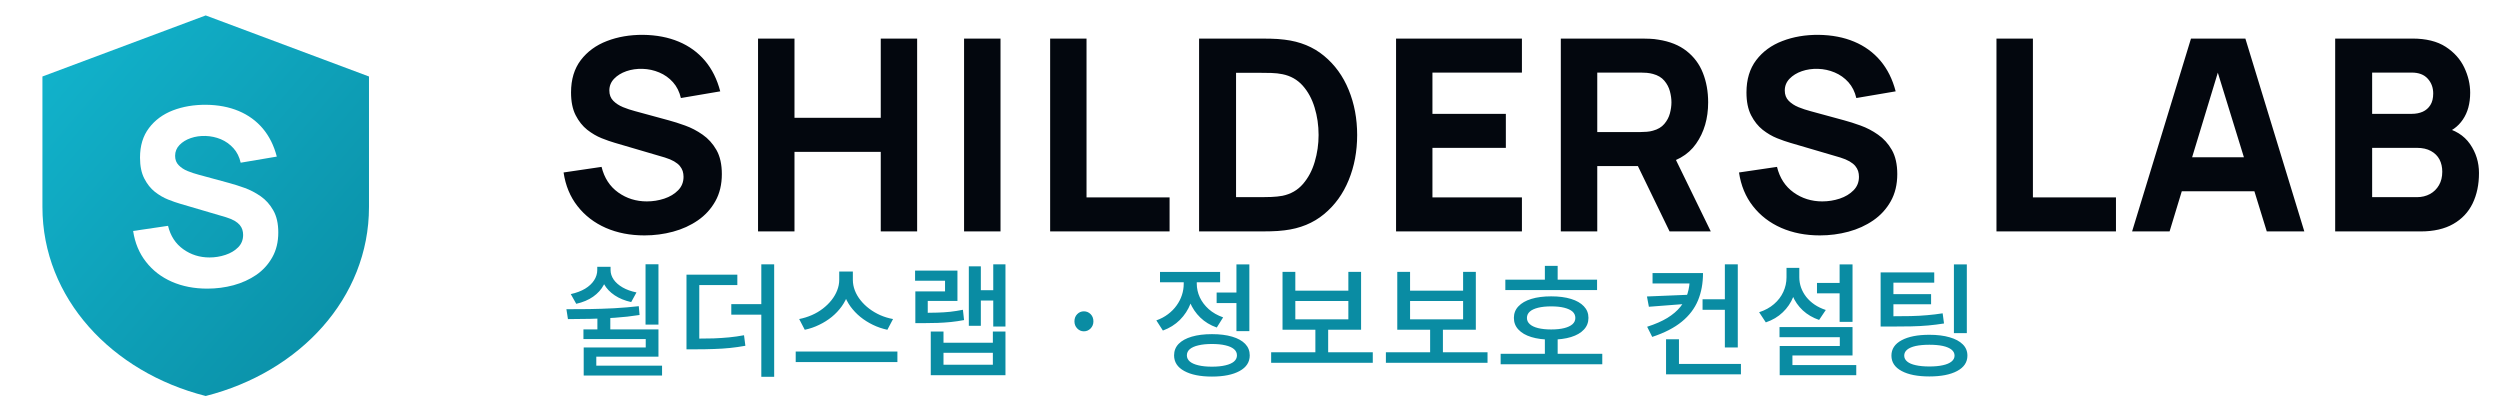
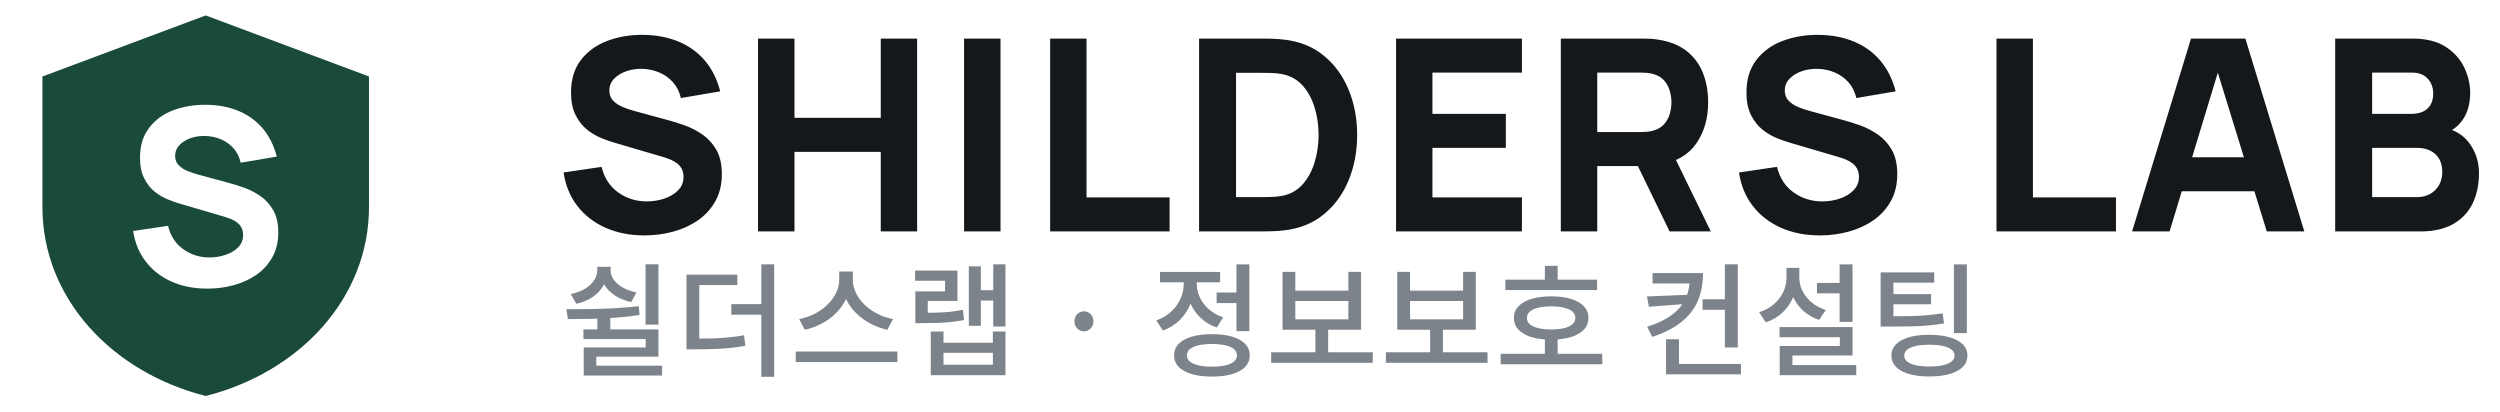
<svg xmlns="http://www.w3.org/2000/svg" viewBox="0 0 388.9 64" width="388.9" height="64" role="img">
-   <defs>
-     <linearGradient id="slLockL" x1="0" y1="0" x2="1" y2="1">
-       <stop offset="0" stop-color="#12B5CE" />
-       <stop offset="1" stop-color="#0A8CA3" />
-     </linearGradient>
-   </defs>
-   <path d="M32 2.4 L57.4 11.9 V32.2 C57.4 46.4 46.6 57.9 32 61.6 C17.4 57.9 6.6 46.4 6.6 32.2 V11.9 Z M32.25 44.90Q29.19 44.90 26.74 43.83Q24.28 42.75 22.71 40.73Q21.13 38.72 20.71 35.93L26.14 35.13Q26.71 37.49 28.51 38.77Q30.30 40.05 32.59 40.05Q33.87 40.05 35.07 39.65Q36.28 39.25 37.05 38.47Q37.82 37.69 37.82 36.54Q37.82 36.12 37.70 35.73Q37.58 35.34 37.29 34.99Q37.00 34.65 36.48 34.34Q35.95 34.04 35.15 33.79L28.01 31.69Q27.21 31.46 26.15 31.04Q25.09 30.62 24.09 29.84Q23.10 29.05 22.44 27.76Q21.78 26.48 21.78 24.51Q21.78 21.74 23.18 19.91Q24.57 18.07 26.90 17.17Q29.23 16.28 32.06 16.30Q34.90 16.33 37.14 17.27Q39.37 18.21 40.88 19.99Q42.39 21.78 43.06 24.36L37.44 25.31Q37.14 23.97 36.32 23.06Q35.49 22.14 34.36 21.66Q33.22 21.19 31.98 21.15Q30.76 21.11 29.68 21.48Q28.60 21.85 27.92 22.56Q27.24 23.27 27.24 24.24Q27.24 25.14 27.80 25.70Q28.35 26.27 29.19 26.61Q30.03 26.95 30.91 27.18L35.69 28.48Q36.76 28.77 38.05 29.23Q39.35 29.70 40.55 30.53Q41.74 31.36 42.51 32.72Q43.29 34.08 43.29 36.16Q43.29 38.37 42.36 40.02Q41.43 41.68 39.87 42.76Q38.30 43.83 36.33 44.37Q34.35 44.90 32.25 44.90Z" fill="url(#slLockL)" fill-rule="evenodd" />
-   <path d="M100.25 36.62Q96.92 36.62 94.24 35.45Q91.56 34.27 89.84 32.07Q88.12 29.88 87.67 26.83L93.58 25.96Q94.21 28.54 96.17 29.94Q98.12 31.33 100.62 31.33Q102.02 31.33 103.33 30.90Q104.65 30.46 105.49 29.60Q106.33 28.75 106.33 27.50Q106.33 27.04 106.20 26.61Q106.06 26.19 105.75 25.81Q105.44 25.44 104.86 25.10Q104.29 24.77 103.42 24.50L95.62 22.21Q94.75 21.96 93.59 21.50Q92.44 21.04 91.35 20.19Q90.27 19.33 89.55 17.93Q88.83 16.52 88.83 14.38Q88.83 11.35 90.35 9.35Q91.88 7.35 94.42 6.38Q96.96 5.40 100.04 5.42Q103.15 5.46 105.58 6.48Q108.02 7.50 109.67 9.45Q111.31 11.40 112.04 14.21L105.92 15.25Q105.58 13.79 104.69 12.79Q103.79 11.79 102.55 11.27Q101.31 10.75 99.96 10.71Q98.62 10.67 97.45 11.07Q96.27 11.48 95.53 12.25Q94.79 13.02 94.79 14.08Q94.79 15.06 95.40 15.68Q96.00 16.29 96.92 16.67Q97.83 17.04 98.79 17.29L104.00 18.71Q105.17 19.02 106.58 19.53Q108.00 20.04 109.30 20.95Q110.60 21.85 111.45 23.33Q112.29 24.81 112.29 27.08Q112.29 29.50 111.28 31.30Q110.27 33.10 108.56 34.28Q106.85 35.46 104.70 36.04Q102.54 36.62 100.25 36.62Z M117.92 36.00V6.00H123.59V18.33H137.01V6.00H142.67V36.00H137.01V23.62H123.59V36.00Z M149.97 36.00V6.00H155.64V36.00Z M163.36 36.00V6.00H169.02V30.71H181.94V36.00Z M186.53 36.00V6.00H196.24Q196.60 6.00 197.70 6.02Q198.80 6.04 199.82 6.17Q203.45 6.60 205.97 8.69Q208.49 10.77 209.80 13.98Q211.12 17.19 211.12 21.00Q211.12 24.81 209.80 28.02Q208.49 31.23 205.97 33.31Q203.45 35.40 199.82 35.83Q198.80 35.96 197.70 35.98Q196.60 36.00 196.24 36.00ZM192.28 30.67H196.24Q196.80 30.67 197.76 30.64Q198.72 30.60 199.49 30.46Q201.45 30.06 202.69 28.62Q203.93 27.19 204.52 25.17Q205.12 23.15 205.12 21.00Q205.12 18.75 204.50 16.73Q203.89 14.71 202.64 13.31Q201.39 11.92 199.49 11.54Q198.72 11.38 197.76 11.35Q196.80 11.33 196.24 11.33H192.28Z M217.17 36.00V6.00H236.75V11.29H222.83V17.71H234.25V23.00H222.83V30.71H236.75V36.00Z M242.80 36.00V6.00H255.47Q255.90 6.00 256.64 6.03Q257.38 6.06 257.97 6.17Q260.65 6.58 262.37 7.94Q264.09 9.29 264.90 11.34Q265.72 13.40 265.72 15.92Q265.72 19.69 263.84 22.36Q261.97 25.04 257.97 25.67L255.47 25.83H248.47V36.00ZM259.72 36.00 253.80 23.79 259.63 22.67 266.13 36.00ZM248.47 20.54H255.22Q255.65 20.54 256.17 20.50Q256.70 20.46 257.13 20.33Q258.28 20.02 258.90 19.28Q259.53 18.54 259.77 17.64Q260.01 16.73 260.01 15.92Q260.01 15.10 259.77 14.20Q259.53 13.29 258.90 12.55Q258.28 11.81 257.13 11.50Q256.70 11.38 256.17 11.33Q255.65 11.29 255.22 11.29H248.47Z M283.10 36.62Q279.77 36.62 277.09 35.45Q274.41 34.27 272.69 32.07Q270.97 29.88 270.52 26.83L276.43 25.96Q277.06 28.54 279.02 29.94Q280.97 31.33 283.47 31.33Q284.87 31.33 286.18 30.90Q287.50 30.46 288.34 29.60Q289.18 28.75 289.18 27.50Q289.18 27.04 289.05 26.61Q288.91 26.19 288.60 25.81Q288.29 25.44 287.71 25.10Q287.14 24.77 286.27 24.50L278.47 22.21Q277.60 21.96 276.44 21.50Q275.29 21.04 274.20 20.19Q273.12 19.33 272.40 17.93Q271.68 16.52 271.68 14.38Q271.68 11.35 273.20 9.35Q274.72 7.35 277.27 6.38Q279.81 5.40 282.89 5.42Q286.00 5.46 288.43 6.48Q290.87 7.50 292.52 9.45Q294.16 11.40 294.89 14.21L288.77 15.25Q288.43 13.79 287.54 12.79Q286.64 11.79 285.40 11.27Q284.16 10.75 282.81 10.71Q281.47 10.67 280.30 11.07Q279.12 11.48 278.38 12.25Q277.64 13.02 277.64 14.08Q277.64 15.06 278.25 15.68Q278.85 16.29 279.77 16.67Q280.68 17.04 281.64 17.29L286.85 18.71Q288.02 19.02 289.43 19.53Q290.85 20.04 292.15 20.95Q293.45 21.85 294.30 23.33Q295.14 24.81 295.14 27.08Q295.14 29.50 294.13 31.30Q293.12 33.10 291.41 34.28Q289.70 35.46 287.55 36.04Q285.39 36.62 283.10 36.62Z M310.57 36.00V6.00H316.24V30.71H329.16V36.00Z M331.67 36.00 340.83 6.00H349.29L358.46 36.00H352.62L344.46 9.54H345.54L337.50 36.00ZM337.17 29.75V24.46H353.00V29.75Z M363.26 36.00V6.00H375.26Q378.47 6.00 380.45 7.28Q382.42 8.56 383.34 10.50Q384.26 12.44 384.26 14.42Q384.26 16.94 383.12 18.60Q381.99 20.27 380.01 20.83V19.79Q382.82 20.38 384.23 22.40Q385.63 24.42 385.63 26.92Q385.63 29.60 384.64 31.65Q383.65 33.69 381.63 34.84Q379.61 36.00 376.55 36.00ZM369.01 30.67H375.97Q377.11 30.67 378.01 30.18Q378.90 29.69 379.41 28.80Q379.92 27.92 379.92 26.71Q379.92 25.65 379.49 24.81Q379.05 23.98 378.16 23.49Q377.28 23.00 375.97 23.00H369.01ZM369.01 17.71H375.17Q376.13 17.71 376.88 17.38Q377.63 17.04 378.07 16.34Q378.51 15.65 378.51 14.54Q378.51 13.17 377.65 12.23Q376.80 11.29 375.17 11.29H369.01Z" fill="#03070E" />
-   <path d="M92.93 48.73H94.94V51.81H92.93ZM88.35 49.64 88.11 48.10Q89.76 48.10 91.65 48.08Q93.55 48.05 95.54 47.95Q97.52 47.84 99.37 47.63L99.49 49.00Q97.58 49.30 95.63 49.43Q93.67 49.56 91.81 49.60Q89.95 49.64 88.35 49.64ZM92.91 41.50H94.49V42.00Q94.49 43.25 93.92 44.32Q93.35 45.39 92.27 46.15Q91.19 46.91 89.64 47.26L88.79 45.75Q90.10 45.46 91.02 44.91Q91.94 44.35 92.42 43.60Q92.91 42.84 92.91 42.00ZM93.40 41.50H94.98V42.00Q94.98 42.79 95.46 43.49Q95.95 44.19 96.85 44.71Q97.75 45.23 99.01 45.49L98.19 46.99Q96.69 46.66 95.62 45.94Q94.54 45.22 93.97 44.21Q93.40 43.20 93.40 42.00ZM100.42 41.11H102.43V50.50H100.42ZM90.76 51.24H102.43V55.48H92.76V57.26H90.80V54.05H100.45V52.75H90.76ZM90.80 56.88H102.99V58.42H90.80Z M106.79 52.68H108.15Q109.74 52.68 111.01 52.64Q112.28 52.59 113.42 52.48Q114.56 52.37 115.74 52.15L115.95 53.79Q114.73 54.01 113.56 54.13Q112.38 54.25 111.09 54.29Q109.79 54.34 108.15 54.34H106.79ZM106.79 42.73H114.70V44.35H108.78V53.30H106.79ZM118.43 41.12H120.43V58.61H118.43ZM113.76 47.31H119.28V48.95H113.76Z M130.55 42.24H132.29V43.54Q132.29 44.68 131.93 45.72Q131.58 46.76 130.93 47.67Q130.28 48.57 129.39 49.30Q128.50 50.02 127.43 50.53Q126.37 51.05 125.19 51.30L124.32 49.63Q125.34 49.43 126.28 49.02Q127.22 48.61 128.00 48.01Q128.78 47.41 129.35 46.69Q129.92 45.97 130.23 45.17Q130.55 44.36 130.55 43.54ZM130.93 42.24H132.67V43.54Q132.67 44.37 132.98 45.18Q133.29 45.99 133.87 46.71Q134.44 47.43 135.22 48.02Q136.00 48.61 136.94 49.03Q137.88 49.44 138.92 49.63L138.04 51.30Q136.86 51.05 135.79 50.53Q134.73 50.02 133.84 49.30Q132.96 48.58 132.30 47.68Q131.65 46.77 131.29 45.72Q130.93 44.68 130.93 43.54ZM123.78 54.68H139.60V56.32H123.78Z M154.51 41.12H156.41V50.80H154.51ZM152.10 45.14H155.15V46.75H152.10ZM150.71 41.43H152.58V50.68H150.71ZM144.79 51.57H146.77V53.32H154.45V51.57H156.41V58.37H144.79ZM146.77 54.88V56.74H154.45V54.88ZM142.39 48.67H143.55Q144.79 48.67 145.82 48.63Q146.85 48.60 147.82 48.50Q148.78 48.39 149.79 48.19L149.97 49.79Q148.92 49.99 147.94 50.09Q146.95 50.19 145.88 50.23Q144.82 50.27 143.55 50.27H142.39ZM142.35 42.09H148.94V46.81H144.32V50.00H142.39V45.33H147.01V43.67H142.35Z M168.61 51.54Q168.00 51.54 167.57 51.09Q167.14 50.64 167.14 49.99Q167.14 49.31 167.57 48.87Q168.00 48.43 168.61 48.43Q169.22 48.43 169.66 48.87Q170.09 49.31 170.09 49.99Q170.09 50.64 169.66 51.09Q169.22 51.54 168.61 51.54Z M189.26 45.51H192.92V47.15H189.26ZM192.34 41.13H194.35V51.51H192.34ZM188.53 51.98Q190.36 51.98 191.67 52.37Q192.99 52.76 193.70 53.49Q194.41 54.23 194.41 55.28Q194.41 56.85 192.84 57.71Q191.26 58.58 188.53 58.58Q185.80 58.58 184.22 57.71Q182.64 56.85 182.64 55.28Q182.64 54.23 183.35 53.49Q184.07 52.76 185.39 52.37Q186.71 51.98 188.53 51.98ZM188.53 53.51Q187.29 53.51 186.43 53.72Q185.56 53.92 185.09 54.31Q184.63 54.70 184.63 55.28Q184.63 55.84 185.09 56.24Q185.56 56.63 186.43 56.83Q187.29 57.04 188.53 57.04Q189.77 57.04 190.63 56.83Q191.50 56.63 191.96 56.24Q192.42 55.84 192.42 55.28Q192.42 54.70 191.96 54.31Q191.50 53.92 190.63 53.72Q189.77 53.51 188.53 53.51ZM184.14 42.88H185.78V44.15Q185.78 45.78 185.20 47.23Q184.63 48.68 183.54 49.77Q182.44 50.86 180.90 51.42L179.88 49.84Q180.90 49.48 181.69 48.88Q182.49 48.28 183.03 47.52Q183.58 46.76 183.86 45.90Q184.14 45.04 184.14 44.15ZM184.55 42.88H186.17V44.14Q186.17 45.22 186.64 46.25Q187.12 47.28 188.04 48.10Q188.96 48.91 190.27 49.37L189.28 50.95Q187.77 50.42 186.71 49.39Q185.66 48.37 185.10 47.01Q184.55 45.64 184.55 44.14ZM180.45 42.30H189.80V43.91H180.45Z M197.74 54.80H213.55V56.44H197.74ZM204.62 50.82H206.61V55.23H204.62ZM199.51 42.29H201.50V45.22H209.75V42.29H211.73V51.29H199.51ZM201.50 46.82V49.68H209.75V46.82Z M215.59 54.80H231.40V56.44H215.59ZM222.47 50.82H224.46V55.23H222.47ZM217.36 42.29H219.35V45.22H227.60V42.29H229.58V51.29H217.36ZM219.35 46.82V49.68H227.60V46.82Z M234.17 43.51H248.44V45.12H234.17ZM233.44 55.04H249.25V56.67H233.44ZM240.32 52.47H242.31V55.67H240.32ZM241.30 46.10Q243.09 46.10 244.39 46.50Q245.69 46.90 246.39 47.65Q247.10 48.39 247.10 49.45Q247.10 50.52 246.39 51.27Q245.69 52.03 244.39 52.43Q243.09 52.83 241.30 52.83Q239.51 52.83 238.21 52.43Q236.91 52.03 236.21 51.27Q235.50 50.52 235.50 49.45Q235.50 48.39 236.21 47.65Q236.91 46.90 238.21 46.50Q239.51 46.10 241.30 46.10ZM241.30 47.66Q240.12 47.66 239.27 47.87Q238.42 48.08 237.98 48.47Q237.53 48.87 237.53 49.46Q237.53 50.03 237.98 50.43Q238.42 50.83 239.27 51.04Q240.12 51.25 241.30 51.25Q242.50 51.25 243.33 51.04Q244.17 50.83 244.62 50.43Q245.06 50.03 245.06 49.46Q245.06 48.87 244.62 48.47Q244.17 48.08 243.33 47.87Q242.50 47.66 241.30 47.66ZM240.32 41.36H242.31V44.51H240.32Z M264.85 46.55H268.61V48.19H264.85ZM262.86 42.48H264.92Q264.92 44.84 264.14 46.73Q263.35 48.63 261.62 50.04Q259.89 51.46 257.02 52.41L256.23 50.83Q258.10 50.23 259.37 49.46Q260.64 48.68 261.41 47.72Q262.18 46.76 262.52 45.64Q262.86 44.52 262.86 43.25ZM257.07 42.48H264.10V44.10H257.07ZM262.98 45.84V47.22L256.50 47.72L256.20 46.12ZM268.32 41.12H270.33V54.05H268.32ZM259.17 56.61H270.82V58.23H259.17ZM259.17 52.78H261.18V57.60H259.17Z M282.65 44.01H287.05V45.63H282.65ZM286.17 41.13H288.18V50.07H286.17ZM276.82 50.88H288.18V55.30H278.83V57.74H276.85V53.82H286.20V52.45H276.82ZM276.85 56.79H288.76V58.37H276.85ZM277.91 41.67H279.54V43.14Q279.54 44.75 278.97 46.16Q278.40 47.57 277.32 48.59Q276.25 49.62 274.69 50.15L273.65 48.57Q275.03 48.12 275.97 47.30Q276.92 46.48 277.41 45.41Q277.91 44.33 277.91 43.14ZM278.28 41.67H279.90V43.14Q279.90 43.95 280.17 44.73Q280.45 45.51 280.98 46.19Q281.51 46.86 282.27 47.38Q283.04 47.90 284.02 48.22L282.98 49.77Q281.50 49.26 280.44 48.28Q279.39 47.30 278.84 45.97Q278.28 44.65 278.28 43.14Z M292.55 49.20H294.00Q295.85 49.20 297.23 49.17Q298.62 49.14 299.80 49.03Q300.99 48.93 302.20 48.74L302.41 50.32Q301.16 50.52 299.94 50.63Q298.72 50.74 297.30 50.77Q295.88 50.80 294.00 50.80H292.55ZM292.55 42.37H300.89V43.97H294.54V49.91H292.55ZM293.91 45.76H300.40V47.33H293.91ZM303.95 41.13H305.96V51.82H303.95ZM300.13 52.08Q301.97 52.08 303.29 52.47Q304.61 52.85 305.33 53.57Q306.05 54.28 306.05 55.32Q306.05 56.86 304.46 57.71Q302.88 58.56 300.13 58.56Q297.38 58.56 295.81 57.71Q294.23 56.86 294.23 55.32Q294.23 53.78 295.81 52.93Q297.38 52.08 300.13 52.08ZM300.13 53.63Q298.90 53.63 298.01 53.82Q297.13 54.02 296.68 54.39Q296.22 54.77 296.22 55.32Q296.22 55.86 296.68 56.24Q297.13 56.62 298.01 56.81Q298.90 57.01 300.13 57.01Q301.38 57.01 302.25 56.81Q303.12 56.62 303.58 56.24Q304.05 55.86 304.05 55.32Q304.05 54.77 303.58 54.39Q303.12 54.02 302.25 53.82Q301.38 53.63 300.13 53.63Z" fill="#0A8CA3" />
+   <path d="M32 2.4 L57.4 11.9 V32.2 C57.4 46.4 46.6 57.9 32 61.6 C17.4 57.9 6.6 46.4 6.6 32.2 V11.9 Z M32.25 44.90Q29.19 44.90 26.74 43.83Q24.28 42.75 22.71 40.73Q21.13 38.72 20.71 35.93L26.14 35.13Q26.71 37.49 28.51 38.77Q30.30 40.05 32.59 40.05Q33.87 40.05 35.07 39.65Q36.28 39.25 37.05 38.47Q37.82 37.69 37.82 36.54Q37.82 36.12 37.70 35.73Q37.58 35.34 37.29 34.99Q37.00 34.65 36.48 34.34Q35.95 34.04 35.15 33.79L28.01 31.69Q27.21 31.46 26.15 31.04Q25.09 30.62 24.09 29.84Q23.10 29.05 22.44 27.76Q21.78 26.48 21.78 24.51Q21.78 21.74 23.18 19.91Q24.57 18.07 26.90 17.17Q29.23 16.28 32.06 16.30Q34.90 16.33 37.14 17.27Q39.37 18.21 40.88 19.99Q42.39 21.78 43.06 24.36L37.44 25.31Q37.14 23.97 36.32 23.06Q35.49 22.14 34.36 21.66Q33.22 21.19 31.98 21.15Q30.76 21.11 29.68 21.48Q28.60 21.85 27.92 22.56Q27.24 23.27 27.24 24.24Q27.24 25.14 27.80 25.70Q28.35 26.27 29.19 26.61Q30.03 26.95 30.91 27.18L35.69 28.48Q36.76 28.77 38.05 29.23Q39.35 29.70 40.55 30.53Q41.74 31.36 42.51 32.72Q43.29 34.08 43.29 36.16Q43.29 38.37 42.36 40.02Q41.43 41.68 39.87 42.76Q38.30 43.83 36.33 44.37Q34.35 44.90 32.25 44.90Z" fill="#1A4B3A" fill-rule="evenodd" />
+   <path d="M100.25 36.62Q96.92 36.62 94.24 35.45Q91.56 34.27 89.84 32.07Q88.12 29.88 87.67 26.83L93.58 25.96Q94.21 28.54 96.17 29.94Q98.12 31.33 100.62 31.33Q102.02 31.33 103.33 30.90Q104.65 30.46 105.49 29.60Q106.33 28.75 106.33 27.50Q106.33 27.04 106.20 26.61Q106.06 26.19 105.75 25.81Q105.44 25.44 104.86 25.10Q104.29 24.77 103.42 24.50L95.62 22.21Q94.75 21.96 93.59 21.50Q92.44 21.04 91.35 20.19Q90.27 19.33 89.55 17.93Q88.83 16.52 88.83 14.38Q88.83 11.35 90.35 9.35Q91.88 7.35 94.42 6.38Q96.96 5.40 100.04 5.42Q103.15 5.46 105.58 6.48Q108.02 7.50 109.67 9.45Q111.31 11.40 112.04 14.21L105.92 15.25Q105.58 13.79 104.69 12.79Q103.79 11.79 102.55 11.27Q101.31 10.75 99.96 10.71Q98.62 10.67 97.45 11.07Q96.27 11.48 95.53 12.25Q94.79 13.02 94.79 14.08Q94.79 15.06 95.40 15.68Q96.00 16.29 96.92 16.67Q97.83 17.04 98.79 17.29L104.00 18.71Q105.17 19.02 106.58 19.53Q108.00 20.04 109.30 20.95Q110.60 21.85 111.45 23.33Q112.29 24.81 112.29 27.08Q112.29 29.50 111.28 31.30Q110.27 33.10 108.56 34.28Q106.85 35.46 104.70 36.04Q102.54 36.62 100.25 36.62Z M117.92 36.00V6.00H123.59V18.33H137.01V6.00H142.67V36.00H137.01V23.62H123.59V36.00Z M149.97 36.00V6.00H155.64V36.00Z M163.36 36.00V6.00H169.02V30.71H181.94V36.00Z M186.53 36.00V6.00H196.24Q196.60 6.00 197.70 6.02Q198.80 6.04 199.82 6.17Q203.45 6.60 205.97 8.69Q208.49 10.77 209.80 13.98Q211.12 17.19 211.12 21.00Q211.12 24.81 209.80 28.02Q208.49 31.23 205.97 33.31Q203.45 35.40 199.82 35.83Q198.80 35.96 197.70 35.98Q196.60 36.00 196.24 36.00ZM192.28 30.67H196.24Q196.80 30.67 197.76 30.64Q198.72 30.60 199.49 30.46Q201.45 30.06 202.69 28.62Q203.93 27.19 204.52 25.17Q205.12 23.15 205.12 21.00Q205.12 18.75 204.50 16.73Q203.89 14.71 202.64 13.31Q201.39 11.92 199.49 11.54Q198.72 11.38 197.76 11.35Q196.80 11.33 196.24 11.33H192.28Z M217.17 36.00V6.00H236.75V11.29H222.83V17.71H234.25V23.00H222.83V30.71H236.75V36.00Z M242.80 36.00V6.00H255.47Q255.90 6.00 256.64 6.03Q257.38 6.06 257.97 6.17Q260.65 6.58 262.37 7.94Q264.09 9.29 264.90 11.34Q265.72 13.40 265.72 15.92Q265.72 19.69 263.84 22.36Q261.97 25.04 257.97 25.67L255.47 25.83H248.47V36.00ZM259.72 36.00 253.80 23.79 259.63 22.67 266.13 36.00ZM248.47 20.54H255.22Q255.65 20.54 256.17 20.50Q256.70 20.46 257.13 20.33Q258.28 20.02 258.90 19.28Q259.53 18.54 259.77 17.64Q260.01 16.73 260.01 15.92Q260.01 15.10 259.77 14.20Q259.53 13.29 258.90 12.55Q258.28 11.81 257.13 11.50Q256.70 11.38 256.17 11.33Q255.65 11.29 255.22 11.29H248.47Z M283.10 36.62Q279.77 36.62 277.09 35.45Q274.41 34.27 272.69 32.07Q270.97 29.88 270.52 26.83L276.43 25.96Q277.06 28.54 279.02 29.94Q280.97 31.33 283.47 31.33Q284.87 31.33 286.18 30.90Q287.50 30.46 288.34 29.60Q289.18 28.75 289.18 27.50Q289.18 27.04 289.05 26.61Q288.91 26.19 288.60 25.81Q288.29 25.44 287.71 25.10Q287.14 24.77 286.27 24.50L278.47 22.21Q277.60 21.96 276.44 21.50Q275.29 21.04 274.20 20.19Q273.12 19.33 272.40 17.93Q271.68 16.52 271.68 14.38Q271.68 11.35 273.20 9.35Q274.72 7.35 277.27 6.38Q279.81 5.40 282.89 5.42Q286.00 5.46 288.43 6.48Q290.87 7.50 292.52 9.45Q294.16 11.40 294.89 14.21L288.77 15.25Q288.43 13.79 287.54 12.79Q286.64 11.79 285.40 11.27Q284.16 10.75 282.81 10.71Q281.47 10.67 280.30 11.07Q279.12 11.48 278.38 12.25Q277.64 13.02 277.64 14.08Q277.64 15.06 278.25 15.68Q278.85 16.29 279.77 16.67Q280.68 17.04 281.64 17.29L286.85 18.71Q288.02 19.02 289.43 19.53Q290.85 20.04 292.15 20.95Q293.45 21.85 294.30 23.33Q295.14 24.81 295.14 27.08Q295.14 29.50 294.13 31.30Q293.12 33.10 291.41 34.28Q289.70 35.46 287.55 36.04Q285.39 36.62 283.10 36.62Z M310.57 36.00V6.00H316.24V30.71H329.16V36.00Z M331.67 36.00 340.83 6.00H349.29L358.46 36.00H352.62L344.46 9.54H345.54L337.50 36.00ZM337.17 29.75V24.46H353.00V29.75Z M363.26 36.00V6.00H375.26Q378.47 6.00 380.45 7.28Q382.42 8.56 383.34 10.50Q384.26 12.44 384.26 14.42Q384.26 16.94 383.12 18.60Q381.99 20.27 380.01 20.83V19.79Q382.82 20.38 384.23 22.40Q385.63 24.42 385.63 26.92Q385.63 29.60 384.64 31.65Q383.65 33.69 381.63 34.84Q379.61 36.00 376.55 36.00ZM369.01 30.67H375.97Q377.11 30.67 378.01 30.18Q378.90 29.69 379.41 28.80Q379.92 27.92 379.92 26.71Q379.92 25.65 379.49 24.81Q379.05 23.98 378.16 23.49Q377.28 23.00 375.97 23.00H369.01ZM369.01 17.71H375.17Q376.13 17.71 376.88 17.38Q377.63 17.04 378.07 16.34Q378.51 15.65 378.51 14.54Q378.51 13.17 377.65 12.23Q376.80 11.29 375.17 11.29H369.01Z" fill="#15181B" />
+   <path d="M92.93 48.73H94.94V51.81H92.93ZM88.35 49.64 88.11 48.10Q89.76 48.10 91.65 48.08Q93.55 48.05 95.54 47.95Q97.52 47.84 99.37 47.63L99.49 49.00Q97.58 49.30 95.63 49.43Q93.67 49.56 91.81 49.60Q89.95 49.64 88.35 49.64ZM92.91 41.50H94.49V42.00Q94.49 43.25 93.92 44.32Q93.35 45.39 92.27 46.15Q91.19 46.91 89.64 47.26L88.79 45.75Q90.10 45.46 91.02 44.91Q91.94 44.35 92.42 43.60Q92.91 42.84 92.91 42.00ZM93.40 41.50H94.98V42.00Q94.98 42.79 95.46 43.49Q95.95 44.19 96.85 44.71Q97.75 45.23 99.01 45.49L98.19 46.99Q96.69 46.66 95.62 45.94Q94.54 45.22 93.97 44.21Q93.40 43.20 93.40 42.00ZM100.42 41.11H102.43V50.50H100.42ZM90.76 51.24H102.43V55.48H92.76V57.26H90.80V54.05H100.45V52.75H90.76ZM90.80 56.88H102.99V58.42H90.80Z M106.79 52.68H108.15Q109.74 52.68 111.01 52.64Q112.28 52.59 113.42 52.48Q114.56 52.37 115.74 52.15L115.95 53.79Q114.73 54.01 113.56 54.13Q112.38 54.25 111.09 54.29Q109.79 54.34 108.15 54.34H106.79ZM106.79 42.73H114.70V44.35H108.78V53.30H106.79ZM118.43 41.12H120.43V58.61H118.43ZM113.76 47.31H119.28V48.95H113.76Z M130.55 42.24H132.29V43.54Q132.29 44.68 131.93 45.72Q131.58 46.76 130.93 47.67Q130.28 48.57 129.39 49.30Q128.50 50.02 127.43 50.53Q126.37 51.05 125.19 51.30L124.32 49.63Q125.34 49.43 126.28 49.02Q127.22 48.61 128.00 48.01Q128.78 47.41 129.35 46.69Q129.92 45.97 130.23 45.17Q130.55 44.36 130.55 43.54ZM130.93 42.24H132.67V43.54Q132.67 44.37 132.98 45.18Q133.29 45.99 133.87 46.71Q134.44 47.43 135.22 48.02Q136.00 48.61 136.94 49.03Q137.88 49.44 138.92 49.63L138.04 51.30Q136.86 51.05 135.79 50.53Q134.73 50.02 133.84 49.30Q132.96 48.58 132.30 47.68Q131.65 46.77 131.29 45.72Q130.93 44.68 130.93 43.54ZM123.78 54.68H139.60V56.32H123.78Z M154.51 41.12H156.41V50.80H154.51ZM152.10 45.14H155.15V46.75H152.10ZM150.71 41.43H152.58V50.68H150.71ZM144.79 51.57H146.77V53.32H154.45V51.57H156.41V58.37H144.79ZM146.77 54.88V56.74H154.45V54.88ZM142.39 48.67H143.55Q144.79 48.67 145.82 48.63Q146.85 48.60 147.82 48.50Q148.78 48.39 149.79 48.19L149.97 49.79Q148.92 49.99 147.94 50.09Q146.95 50.19 145.88 50.23Q144.82 50.27 143.55 50.27H142.39ZM142.35 42.09H148.94V46.81H144.32V50.00H142.39V45.33H147.01V43.67H142.35Z M168.61 51.54Q168.00 51.54 167.57 51.09Q167.14 50.64 167.14 49.99Q167.14 49.31 167.57 48.87Q168.00 48.43 168.61 48.43Q169.22 48.43 169.66 48.87Q170.09 49.31 170.09 49.99Q170.09 50.64 169.66 51.09Q169.22 51.54 168.61 51.54Z M189.26 45.51H192.92V47.15H189.26ZM192.34 41.13H194.35V51.51H192.34ZM188.53 51.98Q190.36 51.98 191.67 52.37Q192.99 52.76 193.70 53.49Q194.41 54.23 194.41 55.28Q194.41 56.85 192.84 57.71Q191.26 58.58 188.53 58.58Q185.80 58.58 184.22 57.71Q182.64 56.85 182.64 55.28Q182.64 54.23 183.35 53.49Q184.07 52.76 185.39 52.37Q186.71 51.98 188.53 51.98ZM188.53 53.51Q187.29 53.51 186.43 53.72Q185.56 53.92 185.09 54.31Q184.63 54.70 184.63 55.28Q184.63 55.84 185.09 56.24Q185.56 56.63 186.43 56.83Q187.29 57.04 188.53 57.04Q189.77 57.04 190.63 56.83Q191.50 56.63 191.96 56.24Q192.42 55.84 192.42 55.28Q192.42 54.70 191.96 54.31Q191.50 53.92 190.63 53.72Q189.77 53.51 188.53 53.51ZM184.14 42.88H185.78V44.15Q185.78 45.78 185.20 47.23Q184.63 48.68 183.54 49.77Q182.44 50.86 180.90 51.42L179.88 49.84Q180.90 49.48 181.69 48.88Q182.49 48.28 183.03 47.52Q183.58 46.76 183.86 45.90Q184.14 45.04 184.14 44.15ZM184.55 42.88H186.17V44.14Q186.17 45.22 186.64 46.25Q187.12 47.28 188.04 48.10Q188.96 48.91 190.27 49.37L189.28 50.95Q187.77 50.42 186.71 49.39Q185.66 48.37 185.10 47.01Q184.55 45.64 184.55 44.14ZM180.45 42.30H189.80V43.91H180.45Z M197.74 54.80H213.55V56.44H197.74ZM204.62 50.82H206.61V55.23H204.62ZM199.51 42.29H201.50V45.22H209.75V42.29H211.73V51.29H199.51ZM201.50 46.82V49.68H209.75V46.82Z M215.59 54.80H231.40V56.44H215.59ZM222.47 50.82H224.46V55.23H222.47ZM217.36 42.29H219.35V45.22H227.60V42.29H229.58V51.29H217.36ZM219.35 46.82V49.68H227.60V46.82Z M234.17 43.51H248.44V45.12H234.17ZM233.44 55.04H249.25V56.67H233.44ZM240.32 52.47H242.31V55.67H240.32ZM241.30 46.10Q243.09 46.10 244.39 46.50Q245.69 46.90 246.39 47.65Q247.10 48.39 247.10 49.45Q247.10 50.52 246.39 51.27Q245.69 52.03 244.39 52.43Q243.09 52.83 241.30 52.83Q239.51 52.83 238.21 52.43Q236.91 52.03 236.21 51.27Q235.50 50.52 235.50 49.45Q235.50 48.39 236.21 47.65Q236.91 46.90 238.21 46.50Q239.51 46.10 241.30 46.10ZM241.30 47.66Q240.12 47.66 239.27 47.87Q238.42 48.08 237.98 48.47Q237.53 48.87 237.53 49.46Q237.53 50.03 237.98 50.43Q238.42 50.83 239.27 51.04Q240.12 51.25 241.30 51.25Q242.50 51.25 243.33 51.04Q244.17 50.83 244.62 50.43Q245.06 50.03 245.06 49.46Q245.06 48.87 244.62 48.47Q244.17 48.08 243.33 47.87Q242.50 47.66 241.30 47.66ZM240.32 41.36H242.31V44.51H240.32Z M264.85 46.55H268.61V48.19H264.85ZM262.86 42.48H264.92Q264.92 44.84 264.14 46.73Q263.35 48.63 261.62 50.04Q259.89 51.46 257.02 52.41L256.23 50.83Q258.10 50.23 259.37 49.46Q260.64 48.68 261.41 47.72Q262.18 46.76 262.52 45.64Q262.86 44.52 262.86 43.25ZM257.07 42.48H264.10V44.10H257.07ZM262.98 45.84V47.22L256.50 47.72L256.20 46.12ZM268.32 41.12H270.33V54.05H268.32ZM259.17 56.61H270.82V58.23H259.17ZM259.17 52.78H261.18V57.60H259.17Z M282.65 44.01H287.05V45.63H282.65ZM286.17 41.13H288.18V50.07H286.17ZM276.82 50.88H288.18V55.30H278.83V57.74H276.85V53.82H286.20V52.45H276.82ZM276.85 56.79H288.76V58.37H276.85ZM277.91 41.67H279.54V43.14Q279.54 44.75 278.97 46.16Q278.40 47.57 277.32 48.59Q276.25 49.62 274.69 50.15L273.65 48.57Q275.03 48.12 275.97 47.30Q276.92 46.48 277.41 45.41Q277.91 44.33 277.91 43.14ZM278.28 41.67H279.90V43.14Q279.90 43.95 280.17 44.73Q280.45 45.51 280.98 46.19Q281.51 46.86 282.27 47.38Q283.04 47.90 284.02 48.22L282.98 49.77Q281.50 49.26 280.44 48.28Q279.39 47.30 278.84 45.97Q278.28 44.65 278.28 43.14Z M292.55 49.20H294.00Q295.85 49.20 297.23 49.17Q298.62 49.14 299.80 49.03Q300.99 48.93 302.20 48.74L302.41 50.32Q301.16 50.52 299.94 50.63Q298.72 50.74 297.30 50.77Q295.88 50.80 294.00 50.80H292.55ZM292.55 42.37H300.89V43.97H294.54V49.91H292.55ZM293.91 45.76H300.40V47.33H293.91ZM303.95 41.13H305.96V51.82H303.95ZM300.13 52.08Q301.97 52.08 303.29 52.47Q304.61 52.85 305.33 53.57Q306.05 54.28 306.05 55.32Q306.05 56.86 304.46 57.71Q302.88 58.56 300.13 58.56Q297.38 58.56 295.81 57.71Q294.23 56.86 294.23 55.32Q294.23 53.78 295.81 52.93Q297.38 52.08 300.13 52.08ZM300.13 53.63Q298.90 53.63 298.01 53.82Q297.13 54.02 296.68 54.39Q296.22 54.77 296.22 55.32Q296.22 55.86 296.68 56.24Q297.13 56.62 298.01 56.81Q298.90 57.01 300.13 57.01Q301.38 57.01 302.25 56.81Q303.12 56.62 303.58 56.24Q304.05 55.86 304.05 55.32Q304.05 54.77 303.58 54.39Q303.12 54.02 302.25 53.82Q301.38 53.63 300.13 53.63Z" fill="#7C838A" />
</svg>
